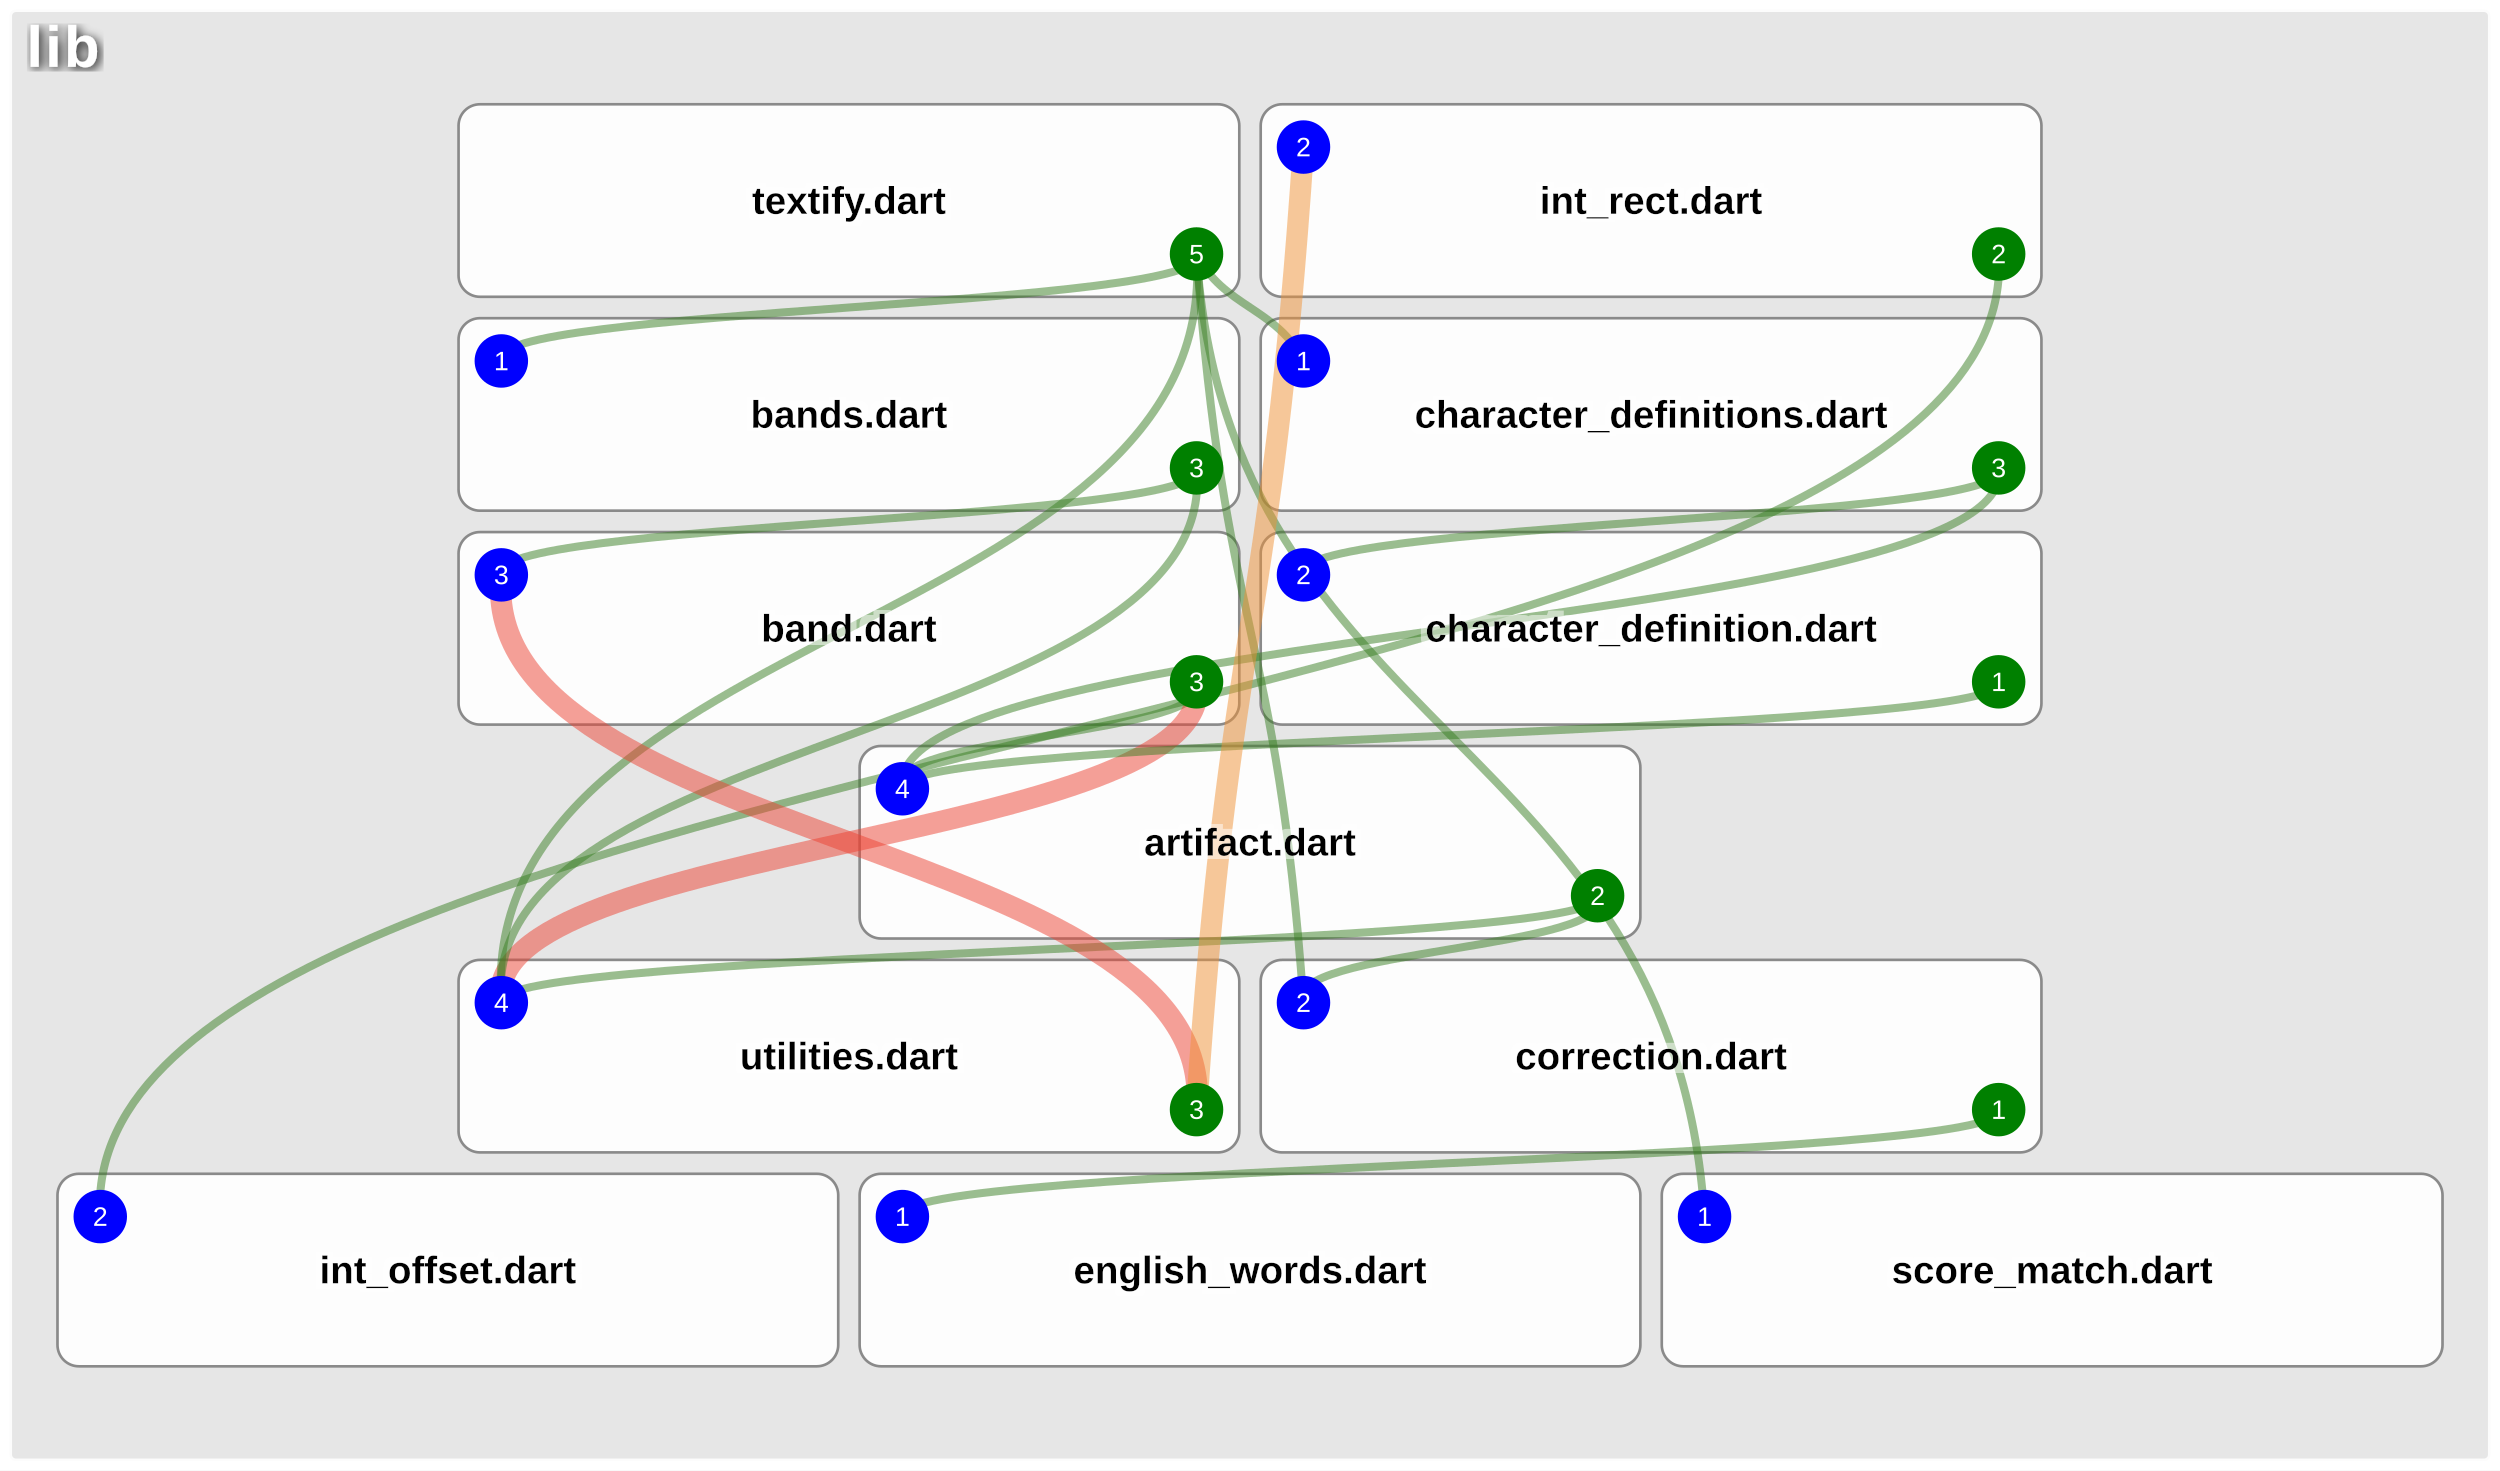
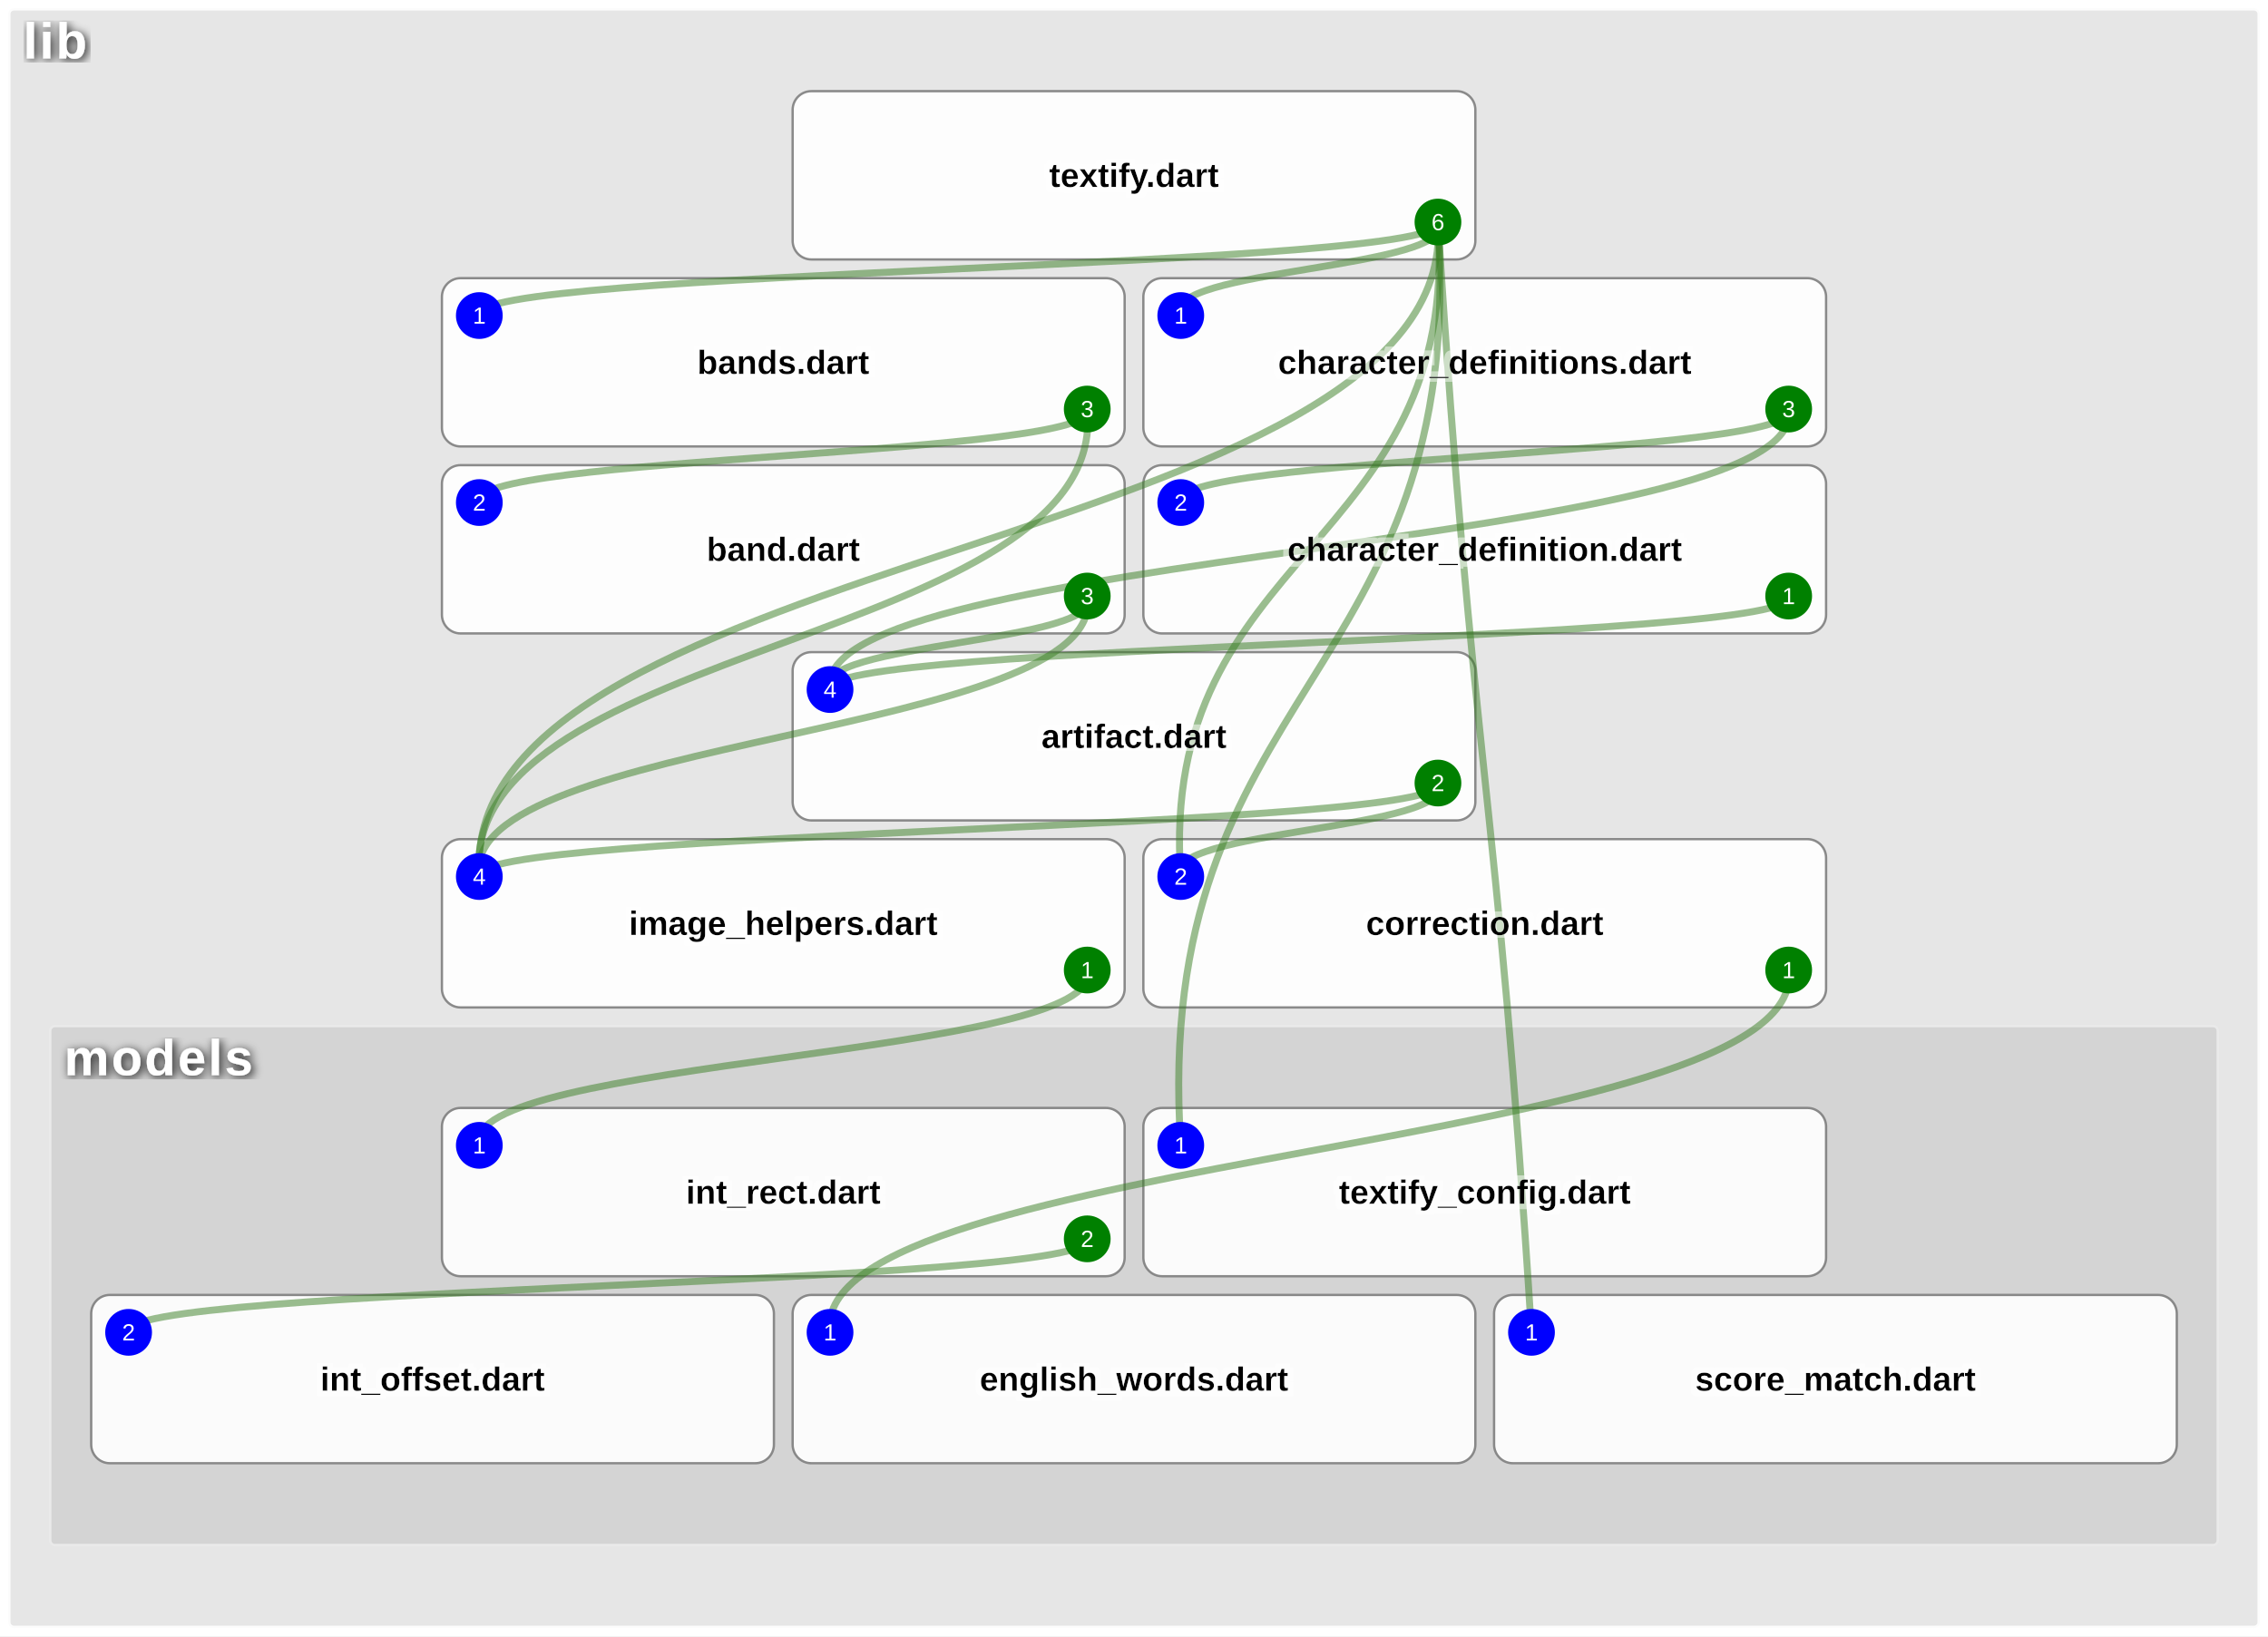
- <svg xmlns="http://www.w3.org/2000/svg" width="935" height="550" font-family="Arial, Helvetica, sans-serif">
+ <svg xmlns="http://www.w3.org/2000/svg" width="970" height="700" font-family="Arial, Helvetica, sans-serif">
  <style>
    .layerRectangle {
      stroke: black;
      stroke-dasharray: 5,5;
      fill: url('#layers')
    }
    .layerText {
      fill: purple;
      font-size: 150%;
      filter: url(#outlineWhite);
    }
    .nodeFolder {
      fill: #aaaaaa;
      opacity: 0.3;
      stroke: whitesmoke;
    }
    .nodeFile {
      fill: #ffffff;
      opacity: 0.9;
      stroke: gray;
    }
    .nodeFileOrphan {
      fill: #ff6b6b !important;
      opacity: 0.9;
      stroke: gray;
    }
    .folderName {
      font-size: 180%;
      fill : white;
      font-weight: bolder;
      text-anchor: start;
      letter-spacing : 1px;
      dominant-baseline: hanging;
      filter: url(#shadow);
    }
    .nodeName {
      fill : black;
      font-weight: bold;
      text-anchor: middle;
      dominant-baseline: central;
      filter: url(#outlineWhite);
    }
    .line {
      fill : none;
      stroke: #377E22;
      stroke-width: 3;
      opacity: 0.5;
    }
    .line:hover {
      stroke-width: 6;
      opacity: 1;
    }
    .lineOrange {
      fill : none;
      stroke: #F09235;
      stroke-width: 8;
      opacity: 0.5;
    }
    .lineOrange:hover {
      stroke-width: 13;
      opacity: 1;
    }
    .lineRed {
      fill : none;
      stroke: #EB4132;
      stroke-width: 8;
      opacity: 0.5;
    }
    .lineRed:hover {
      stroke-width: 13;
      opacity: 1;
    }
</style>
  <defs id="idSvgDef">
    <linearGradient id="layers" gradientTransform="rotate(90)">
      <stop offset="0%" stop-color="#691872" stop-opacity="0.1" />
      <stop offset="100%" stop-color="#691872" stop-opacity="0.3" />
    </linearGradient>
    <filter id="shadow">
      <feGaussianBlur in="SourceAlpha" stdDeviation="2" />
      <feOffset dx="1" dy="1" result="offsetblur" />
      <feFlood flood-color="black" />
      <feComposite in2="offsetblur" operator="in" />
      <feMerge>
        <feMergeNode />
        <feMergeNode in="SourceGraphic" />
      </feMerge>
    </filter>
    <filter id="outlineWhite">
      <feMorphology in="SourceAlpha" result="DILATED" operator="dilate" radius="2" />
      <feFlood flood-color="white" flood-opacity="0.5" result="WHITE" />
      <feComposite in="WHITE" in2="DILATED" operator="in" result="OUTLINE" />
      <feMerge>
        <feMergeNode in="OUTLINE" />
        <feMergeNode in="SourceGraphic" />
      </feMerge>
    </filter>
    <filter id="outlineBlack">
      <feMorphology in="SourceAlpha" result="DILATED" operator="dilate" radius="2" />
      <feFlood flood-color="black" flood-opacity="0.5" result="BLACK" />
      <feComposite in="BLACK" in2="DILATED" operator="in" result="OUTLINE" />
      <feMerge>
        <feMergeNode in="OUTLINE" />
        <feMergeNode in="SourceGraphic" />
      </feMerge>
    </filter>
    <marker id="lineEnd" viewBox="0 -5 30 10" refX="12" orient="auto">
      <path d="M0,-16L32,0L0,16" fill="#3058FF" opacity="0.67" />
    </marker>
    <marker id="lineStart" viewBox="0 -4 8 8" refX="4" orient="auto">
      <circle cx="4" r="4" fill="#377E22" />
    </marker>
  </defs>
  <rect width="100%" height="100%" fill="white" />
  <g id="Node_lib">
-     <rect x="4" y="4" width="927" height="542" rx="2" ry="2" class="nodeFolder" />
+     <rect x="4" y="4" width="962" height="692" rx="2" ry="2" class="nodeFolder" />
    <g id="Node_textify.dart">
-       <rect x="171.5" y="39" width="292" height="72" rx="8" ry="8" class="nodeFile" />
-     </g>
-     <g id="Node_int_rect.dart">
-       <rect x="471.5" y="39" width="292" height="72" rx="8" ry="8" class="nodeFile" />
+       <rect x="339" y="39" width="292" height="72" rx="8" ry="8" class="nodeFile" />
    </g>
    <g id="Node_bands.dart">
-       <rect x="171.5" y="119" width="292" height="72" rx="8" ry="8" class="nodeFile" />
+       <rect x="189" y="119" width="292" height="72" rx="8" ry="8" class="nodeFile" />
    </g>
    <g id="Node_character_definitions.dart">
-       <rect x="471.5" y="119" width="292" height="72" rx="8" ry="8" class="nodeFile" />
+       <rect x="489" y="119" width="292" height="72" rx="8" ry="8" class="nodeFile" />
    </g>
    <g id="Node_band.dart">
-       <rect x="171.5" y="199" width="292" height="72" rx="8" ry="8" class="nodeFile" />
+       <rect x="189" y="199" width="292" height="72" rx="8" ry="8" class="nodeFile" />
    </g>
    <g id="Node_character_definition.dart">
-       <rect x="471.5" y="199" width="292" height="72" rx="8" ry="8" class="nodeFile" />
+       <rect x="489" y="199" width="292" height="72" rx="8" ry="8" class="nodeFile" />
    </g>
    <g id="Node_artifact.dart">
-       <rect x="321.5" y="279" width="292" height="72" rx="8" ry="8" class="nodeFile" />
-     </g>
-     <g id="Node_utilities.dart">
-       <rect x="171.5" y="359" width="292" height="72" rx="8" ry="8" class="nodeFile" />
+       <rect x="339" y="279" width="292" height="72" rx="8" ry="8" class="nodeFile" />
+     </g>
+     <g id="Node_image_helpers.dart">
+       <rect x="189" y="359" width="292" height="72" rx="8" ry="8" class="nodeFile" />
    </g>
    <g id="Node_correction.dart">
-       <rect x="471.5" y="359" width="292" height="72" rx="8" ry="8" class="nodeFile" />
-     </g>
-     <g id="Node_int_offset.dart">
-       <rect x="21.5" y="439" width="292" height="72" rx="8" ry="8" class="nodeFile" />
-     </g>
-     <g id="Node_english_words.dart">
-       <rect x="321.5" y="439" width="292" height="72" rx="8" ry="8" class="nodeFile" />
-     </g>
-     <g id="Node_score_match.dart">
-       <rect x="621.5" y="439" width="292" height="72" rx="8" ry="8" class="nodeFile" />
+       <rect x="489" y="359" width="292" height="72" rx="8" ry="8" class="nodeFile" />
+     </g>
+     <g id="Node_models">
+       <rect x="21.5" y="439" width="927" height="222" rx="2" ry="2" class="nodeFolder" />
+       <g id="Node_int_rect.dart">
+         <rect x="189" y="474" width="292" height="72" rx="8" ry="8" class="nodeFile" />
+       </g>
+       <g id="Node_textify_config.dart">
+         <rect x="489" y="474" width="292" height="72" rx="8" ry="8" class="nodeFile" />
+       </g>
+       <g id="Node_int_offset.dart">
+         <rect x="39" y="554" width="292" height="72" rx="8" ry="8" class="nodeFile" />
+       </g>
+       <g id="Node_english_words.dart">
+         <rect x="339" y="554" width="292" height="72" rx="8" ry="8" class="nodeFile" />
+       </g>
+       <g id="Node_score_match.dart">
+         <rect x="639" y="554" width="292" height="72" rx="8" ry="8" class="nodeFile" />
+       </g>
    </g>
  </g>
  <g id="Edges">
-     <path d="M597.5 335 C 607.5 355,477.5 355, 487.5 375" fill="none" class="line">
-       </path>
-     <path d="M597.5 335 C 607.5 355,177.5 355, 187.5 375" fill="none" class="line">
-       </path>
-     <path d="M447.5 255 C 457.5 275,327.5 275, 337.5 295" fill="none" class="line">
-       </path>
-     <path d="M447.5 255 C 457.5 315,177.5 315, 187.5 375" fill="none" class="lineRed">
-       </path>
-     <path d="M447.5 175 C 457.5 195,177.5 195, 187.5 215" fill="none" class="line">
-       </path>
-     <path d="M447.5 175 C 457.5 275,177.5 275, 187.5 375" fill="none" class="line">
-       </path>
-     <path d="M747.5 255 C 757.5 275,327.5 275, 337.5 295" fill="none" class="line">
-       </path>
-     <path d="M747.5 175 C 757.5 235,327.5 235, 337.5 295" fill="none" class="line">
-       </path>
-     <path d="M747.5 175 C 757.5 195,477.5 195, 487.5 215" fill="none" class="line">
-       </path>
-     <path d="M747.5 415 C 757.5 435,327.5 435, 337.5 455" fill="none" class="line">
-       </path>
-     <path d="M747.5 95 C 759.5 275,25.5 275, 37.5 455" fill="none" class="line">
-       </path>
-     <path d="M447.5 95 C 457.5 115,177.5 115, 187.5 135" fill="none" class="line">
-       </path>
-     <path d="M447.5 95 C 457.5 115,477.5 115, 487.5 135" fill="none" class="line">
-       </path>
-     <path d="M447.5 95 C 457.5 235,477.5 235, 487.5 375" fill="none" class="line">
-       </path>
-     <path d="M447.5 95 C 459.5 275,625.5 275, 637.5 455" fill="none" class="line">
-       </path>
-     <path d="M447.5 95 C 457.5 235,177.5 235, 187.5 375" fill="none" class="line">
-       </path>
-     <path d="M447.5 415 C 457.5 315,177.5 315, 187.5 215" fill="none" class="lineRed">
-       </path>
-     <path d="M447.5 415 C 459.5 235,475.5 235, 487.5 55" fill="none" class="lineOrange">
+     <path d="M615 335 C 625 355,495 355, 505 375" fill="none" class="line">
+       </path>
+     <path d="M615 335 C 625 355,195 355, 205 375" fill="none" class="line">
+       </path>
+     <path d="M465 255 C 475 275,345 275, 355 295" fill="none" class="line">
+       </path>
+     <path d="M465 255 C 475 315,195 315, 205 375" fill="none" class="line">
+       </path>
+     <path d="M465 175 C 475 195,195 195, 205 215" fill="none" class="line">
+       </path>
+     <path d="M465 175 C 475 275,195 275, 205 375" fill="none" class="line">
+       </path>
+     <path d="M765 255 C 775 275,345 275, 355 295" fill="none" class="line">
+       </path>
+     <path d="M765 175 C 775 235,345 235, 355 295" fill="none" class="line">
+       </path>
+     <path d="M765 175 C 775 195,495 195, 505 215" fill="none" class="line">
+       </path>
+     <path d="M765 415 C 775 492,345 493, 355 570" fill="none" class="line">
+       </path>
+     <path d="M465 415 C 475 452,195 453, 205 490" fill="none" class="line">
+       </path>
+     <path d="M465 530 C 475 550,45 550, 55 570" fill="none" class="line">
+       </path>
+     <path d="M615 95 C 625 115,195 115, 205 135" fill="none" class="line">
+       </path>
+     <path d="M615 95 C 625 115,495 115, 505 135" fill="none" class="line">
+       </path>
+     <path d="M615 95 C 625 235,495 235, 505 375" fill="none" class="line">
+       </path>
+     <path d="M615 95 C 625 235,195 235, 205 375" fill="none" class="line">
+       </path>
+     <path d="M615 95 C 630 332,640 333, 655 570" fill="none" class="line">
+       </path>
+     <path d="M615 95 C 628 292,492 293, 505 490" fill="none" class="line">
      </path>
  </g>
  <g id="Counters_lib">
    <g id="Counters_textify.dart">
      <g>
-         <circle cx="447.5" cy="95" r="10" fill="green" />
-         <text x="447.5" y="95" fill="white" font-size="10" text-anchor="middle" dominant-baseline="central">5</text>
-       </g>
-     </g>
-     <g id="Counters_int_rect.dart">
-       <g>
-         <circle cx="747.5" cy="95" r="10" fill="green" />
-         <text x="747.5" y="95" fill="white" font-size="10" text-anchor="middle" dominant-baseline="central">2</text>
-       </g>
-       <g>
-         <circle cx="487.5" cy="55" r="10" fill="blue" />
-         <text x="487.5" y="55" fill="white" font-size="10" text-anchor="middle" dominant-baseline="central">2</text>
+         <circle cx="615" cy="95" r="10" fill="green" />
+         <text x="615" y="95" fill="white" font-size="10" text-anchor="middle" dominant-baseline="central">6</text>
      </g>
    </g>
    <g id="Counters_bands.dart">
      <g>
-         <circle cx="447.5" cy="175" r="10" fill="green" />
-         <text x="447.5" y="175" fill="white" font-size="10" text-anchor="middle" dominant-baseline="central">3</text>
-       </g>
-       <g>
-         <circle cx="187.5" cy="135" r="10" fill="blue" />
-         <text x="187.5" y="135" fill="white" font-size="10" text-anchor="middle" dominant-baseline="central">1</text>
+         <circle cx="465" cy="175" r="10" fill="green" />
+         <text x="465" y="175" fill="white" font-size="10" text-anchor="middle" dominant-baseline="central">3</text>
+       </g>
+       <g>
+         <circle cx="205" cy="135" r="10" fill="blue" />
+         <text x="205" y="135" fill="white" font-size="10" text-anchor="middle" dominant-baseline="central">1</text>
      </g>
    </g>
    <g id="Counters_character_definitions.dart">
      <g>
-         <circle cx="747.5" cy="175" r="10" fill="green" />
-         <text x="747.5" y="175" fill="white" font-size="10" text-anchor="middle" dominant-baseline="central">3</text>
-       </g>
-       <g>
-         <circle cx="487.5" cy="135" r="10" fill="blue" />
-         <text x="487.5" y="135" fill="white" font-size="10" text-anchor="middle" dominant-baseline="central">1</text>
+         <circle cx="765" cy="175" r="10" fill="green" />
+         <text x="765" y="175" fill="white" font-size="10" text-anchor="middle" dominant-baseline="central">3</text>
+       </g>
+       <g>
+         <circle cx="505" cy="135" r="10" fill="blue" />
+         <text x="505" y="135" fill="white" font-size="10" text-anchor="middle" dominant-baseline="central">1</text>
      </g>
    </g>
    <g id="Counters_band.dart">
      <g>
-         <circle cx="447.5" cy="255" r="10" fill="green" />
-         <text x="447.5" y="255" fill="white" font-size="10" text-anchor="middle" dominant-baseline="central">3</text>
-       </g>
-       <g>
-         <circle cx="187.5" cy="215" r="10" fill="blue" />
-         <text x="187.5" y="215" fill="white" font-size="10" text-anchor="middle" dominant-baseline="central">3</text>
+         <circle cx="465" cy="255" r="10" fill="green" />
+         <text x="465" y="255" fill="white" font-size="10" text-anchor="middle" dominant-baseline="central">3</text>
+       </g>
+       <g>
+         <circle cx="205" cy="215" r="10" fill="blue" />
+         <text x="205" y="215" fill="white" font-size="10" text-anchor="middle" dominant-baseline="central">2</text>
      </g>
    </g>
    <g id="Counters_character_definition.dart">
      <g>
-         <circle cx="747.5" cy="255" r="10" fill="green" />
-         <text x="747.5" y="255" fill="white" font-size="10" text-anchor="middle" dominant-baseline="central">1</text>
-       </g>
-       <g>
-         <circle cx="487.5" cy="215" r="10" fill="blue" />
-         <text x="487.5" y="215" fill="white" font-size="10" text-anchor="middle" dominant-baseline="central">2</text>
+         <circle cx="765" cy="255" r="10" fill="green" />
+         <text x="765" y="255" fill="white" font-size="10" text-anchor="middle" dominant-baseline="central">1</text>
+       </g>
+       <g>
+         <circle cx="505" cy="215" r="10" fill="blue" />
+         <text x="505" y="215" fill="white" font-size="10" text-anchor="middle" dominant-baseline="central">2</text>
      </g>
    </g>
    <g id="Counters_artifact.dart">
      <g>
-         <circle cx="597.5" cy="335" r="10" fill="green" />
-         <text x="597.5" y="335" fill="white" font-size="10" text-anchor="middle" dominant-baseline="central">2</text>
-       </g>
-       <g>
-         <circle cx="337.5" cy="295" r="10" fill="blue" />
-         <text x="337.5" y="295" fill="white" font-size="10" text-anchor="middle" dominant-baseline="central">4</text>
-       </g>
-     </g>
-     <g id="Counters_utilities.dart">
-       <g>
-         <circle cx="447.5" cy="415" r="10" fill="green" />
-         <text x="447.5" y="415" fill="white" font-size="10" text-anchor="middle" dominant-baseline="central">3</text>
-       </g>
-       <g>
-         <circle cx="187.5" cy="375" r="10" fill="blue" />
-         <text x="187.5" y="375" fill="white" font-size="10" text-anchor="middle" dominant-baseline="central">4</text>
+         <circle cx="615" cy="335" r="10" fill="green" />
+         <text x="615" y="335" fill="white" font-size="10" text-anchor="middle" dominant-baseline="central">2</text>
+       </g>
+       <g>
+         <circle cx="355" cy="295" r="10" fill="blue" />
+         <text x="355" y="295" fill="white" font-size="10" text-anchor="middle" dominant-baseline="central">4</text>
+       </g>
+     </g>
+     <g id="Counters_image_helpers.dart">
+       <g>
+         <circle cx="465" cy="415" r="10" fill="green" />
+         <text x="465" y="415" fill="white" font-size="10" text-anchor="middle" dominant-baseline="central">1</text>
+       </g>
+       <g>
+         <circle cx="205" cy="375" r="10" fill="blue" />
+         <text x="205" y="375" fill="white" font-size="10" text-anchor="middle" dominant-baseline="central">4</text>
      </g>
    </g>
    <g id="Counters_correction.dart">
      <g>
-         <circle cx="747.5" cy="415" r="10" fill="green" />
-         <text x="747.5" y="415" fill="white" font-size="10" text-anchor="middle" dominant-baseline="central">1</text>
-       </g>
-       <g>
-         <circle cx="487.5" cy="375" r="10" fill="blue" />
-         <text x="487.5" y="375" fill="white" font-size="10" text-anchor="middle" dominant-baseline="central">2</text>
-       </g>
-     </g>
-     <g id="Counters_int_offset.dart">
-       <g>
-         <circle cx="37.5" cy="455" r="10" fill="blue" />
-         <text x="37.5" y="455" fill="white" font-size="10" text-anchor="middle" dominant-baseline="central">2</text>
-       </g>
-     </g>
-     <g id="Counters_english_words.dart">
-       <g>
-         <circle cx="337.5" cy="455" r="10" fill="blue" />
-         <text x="337.5" y="455" fill="white" font-size="10" text-anchor="middle" dominant-baseline="central">1</text>
-       </g>
-     </g>
-     <g id="Counters_score_match.dart">
-       <g>
-         <circle cx="637.5" cy="455" r="10" fill="blue" />
-         <text x="637.5" y="455" fill="white" font-size="10" text-anchor="middle" dominant-baseline="central">1</text>
+         <circle cx="765" cy="415" r="10" fill="green" />
+         <text x="765" y="415" fill="white" font-size="10" text-anchor="middle" dominant-baseline="central">1</text>
+       </g>
+       <g>
+         <circle cx="505" cy="375" r="10" fill="blue" />
+         <text x="505" y="375" fill="white" font-size="10" text-anchor="middle" dominant-baseline="central">2</text>
+       </g>
+     </g>
+     <g id="Counters_models">
+       <g id="Counters_int_rect.dart">
+         <g>
+           <circle cx="465" cy="530" r="10" fill="green" />
+           <text x="465" y="530" fill="white" font-size="10" text-anchor="middle" dominant-baseline="central">2</text>
+         </g>
+         <g>
+           <circle cx="205" cy="490" r="10" fill="blue" />
+           <text x="205" y="490" fill="white" font-size="10" text-anchor="middle" dominant-baseline="central">1</text>
+         </g>
+       </g>
+       <g id="Counters_textify_config.dart">
+         <g>
+           <circle cx="505" cy="490" r="10" fill="blue" />
+           <text x="505" y="490" fill="white" font-size="10" text-anchor="middle" dominant-baseline="central">1</text>
+         </g>
+       </g>
+       <g id="Counters_int_offset.dart">
+         <g>
+           <circle cx="55" cy="570" r="10" fill="blue" />
+           <text x="55" y="570" fill="white" font-size="10" text-anchor="middle" dominant-baseline="central">2</text>
+         </g>
+       </g>
+       <g id="Counters_english_words.dart">
+         <g>
+           <circle cx="355" cy="570" r="10" fill="blue" />
+           <text x="355" y="570" fill="white" font-size="10" text-anchor="middle" dominant-baseline="central">1</text>
+         </g>
+       </g>
+       <g id="Counters_score_match.dart">
+         <g>
+           <circle cx="655" cy="570" r="10" fill="blue" />
+           <text x="655" y="570" fill="white" font-size="10" text-anchor="middle" dominant-baseline="central">1</text>
+         </g>
      </g>
    </g>
  </g>
  <g id="Labels_lib">
    <text class="folderName" x="10" y="10">lib</text>
    <g id="Labels_textify.dart">
-       <text class="nodeName" x="317.5" y="75" font-size="120%">textify.dart</text>
-     </g>
-     <g id="Labels_int_rect.dart">
-       <text class="nodeName" x="617.5" y="75" font-size="120%">int_rect.dart</text>
+       <text class="nodeName" x="485" y="75" font-size="120%">textify.dart</text>
    </g>
    <g id="Labels_bands.dart">
-       <text class="nodeName" x="317.5" y="155" font-size="120%">bands.dart</text>
+       <text class="nodeName" x="335" y="155" font-size="120%">bands.dart</text>
    </g>
    <g id="Labels_character_definitions.dart">
-       <text class="nodeName" x="617.5" y="155" font-size="120%">character_definitions.dart</text>
+       <text class="nodeName" x="635" y="155" font-size="120%">character_definitions.dart</text>
    </g>
    <g id="Labels_band.dart">
-       <text class="nodeName" x="317.5" y="235" font-size="120%">band.dart</text>
+       <text class="nodeName" x="335" y="235" font-size="120%">band.dart</text>
    </g>
    <g id="Labels_character_definition.dart">
-       <text class="nodeName" x="617.5" y="235" font-size="120%">character_definition.dart</text>
+       <text class="nodeName" x="635" y="235" font-size="120%">character_definition.dart</text>
    </g>
    <g id="Labels_artifact.dart">
-       <text class="nodeName" x="467.5" y="315" font-size="120%">artifact.dart</text>
-     </g>
-     <g id="Labels_utilities.dart">
-       <text class="nodeName" x="317.5" y="395" font-size="120%">utilities.dart</text>
+       <text class="nodeName" x="485" y="315" font-size="120%">artifact.dart</text>
+     </g>
+     <g id="Labels_image_helpers.dart">
+       <text class="nodeName" x="335" y="395" font-size="120%">image_helpers.dart</text>
    </g>
    <g id="Labels_correction.dart">
-       <text class="nodeName" x="617.5" y="395" font-size="120%">correction.dart</text>
-     </g>
-     <g id="Labels_int_offset.dart">
-       <text class="nodeName" x="167.5" y="475" font-size="120%">int_offset.dart</text>
-     </g>
-     <g id="Labels_english_words.dart">
-       <text class="nodeName" x="467.5" y="475" font-size="120%">english_words.dart</text>
-     </g>
-     <g id="Labels_score_match.dart">
-       <text class="nodeName" x="767.5" y="475" font-size="120%">score_match.dart</text>
+       <text class="nodeName" x="635" y="395" font-size="120%">correction.dart</text>
+     </g>
+     <g id="Labels_models">
+       <text class="folderName" x="27.5" y="445">models</text>
+       <g id="Labels_int_rect.dart">
+         <text class="nodeName" x="335" y="510" font-size="120%">int_rect.dart</text>
+       </g>
+       <g id="Labels_textify_config.dart">
+         <text class="nodeName" x="635" y="510" font-size="120%">textify_config.dart</text>
+       </g>
+       <g id="Labels_int_offset.dart">
+         <text class="nodeName" x="185" y="590" font-size="120%">int_offset.dart</text>
+       </g>
+       <g id="Labels_english_words.dart">
+         <text class="nodeName" x="485" y="590" font-size="120%">english_words.dart</text>
+       </g>
+       <g id="Labels_score_match.dart">
+         <text class="nodeName" x="785" y="590" font-size="120%">score_match.dart</text>
+       </g>
    </g>
  </g>
</svg>
